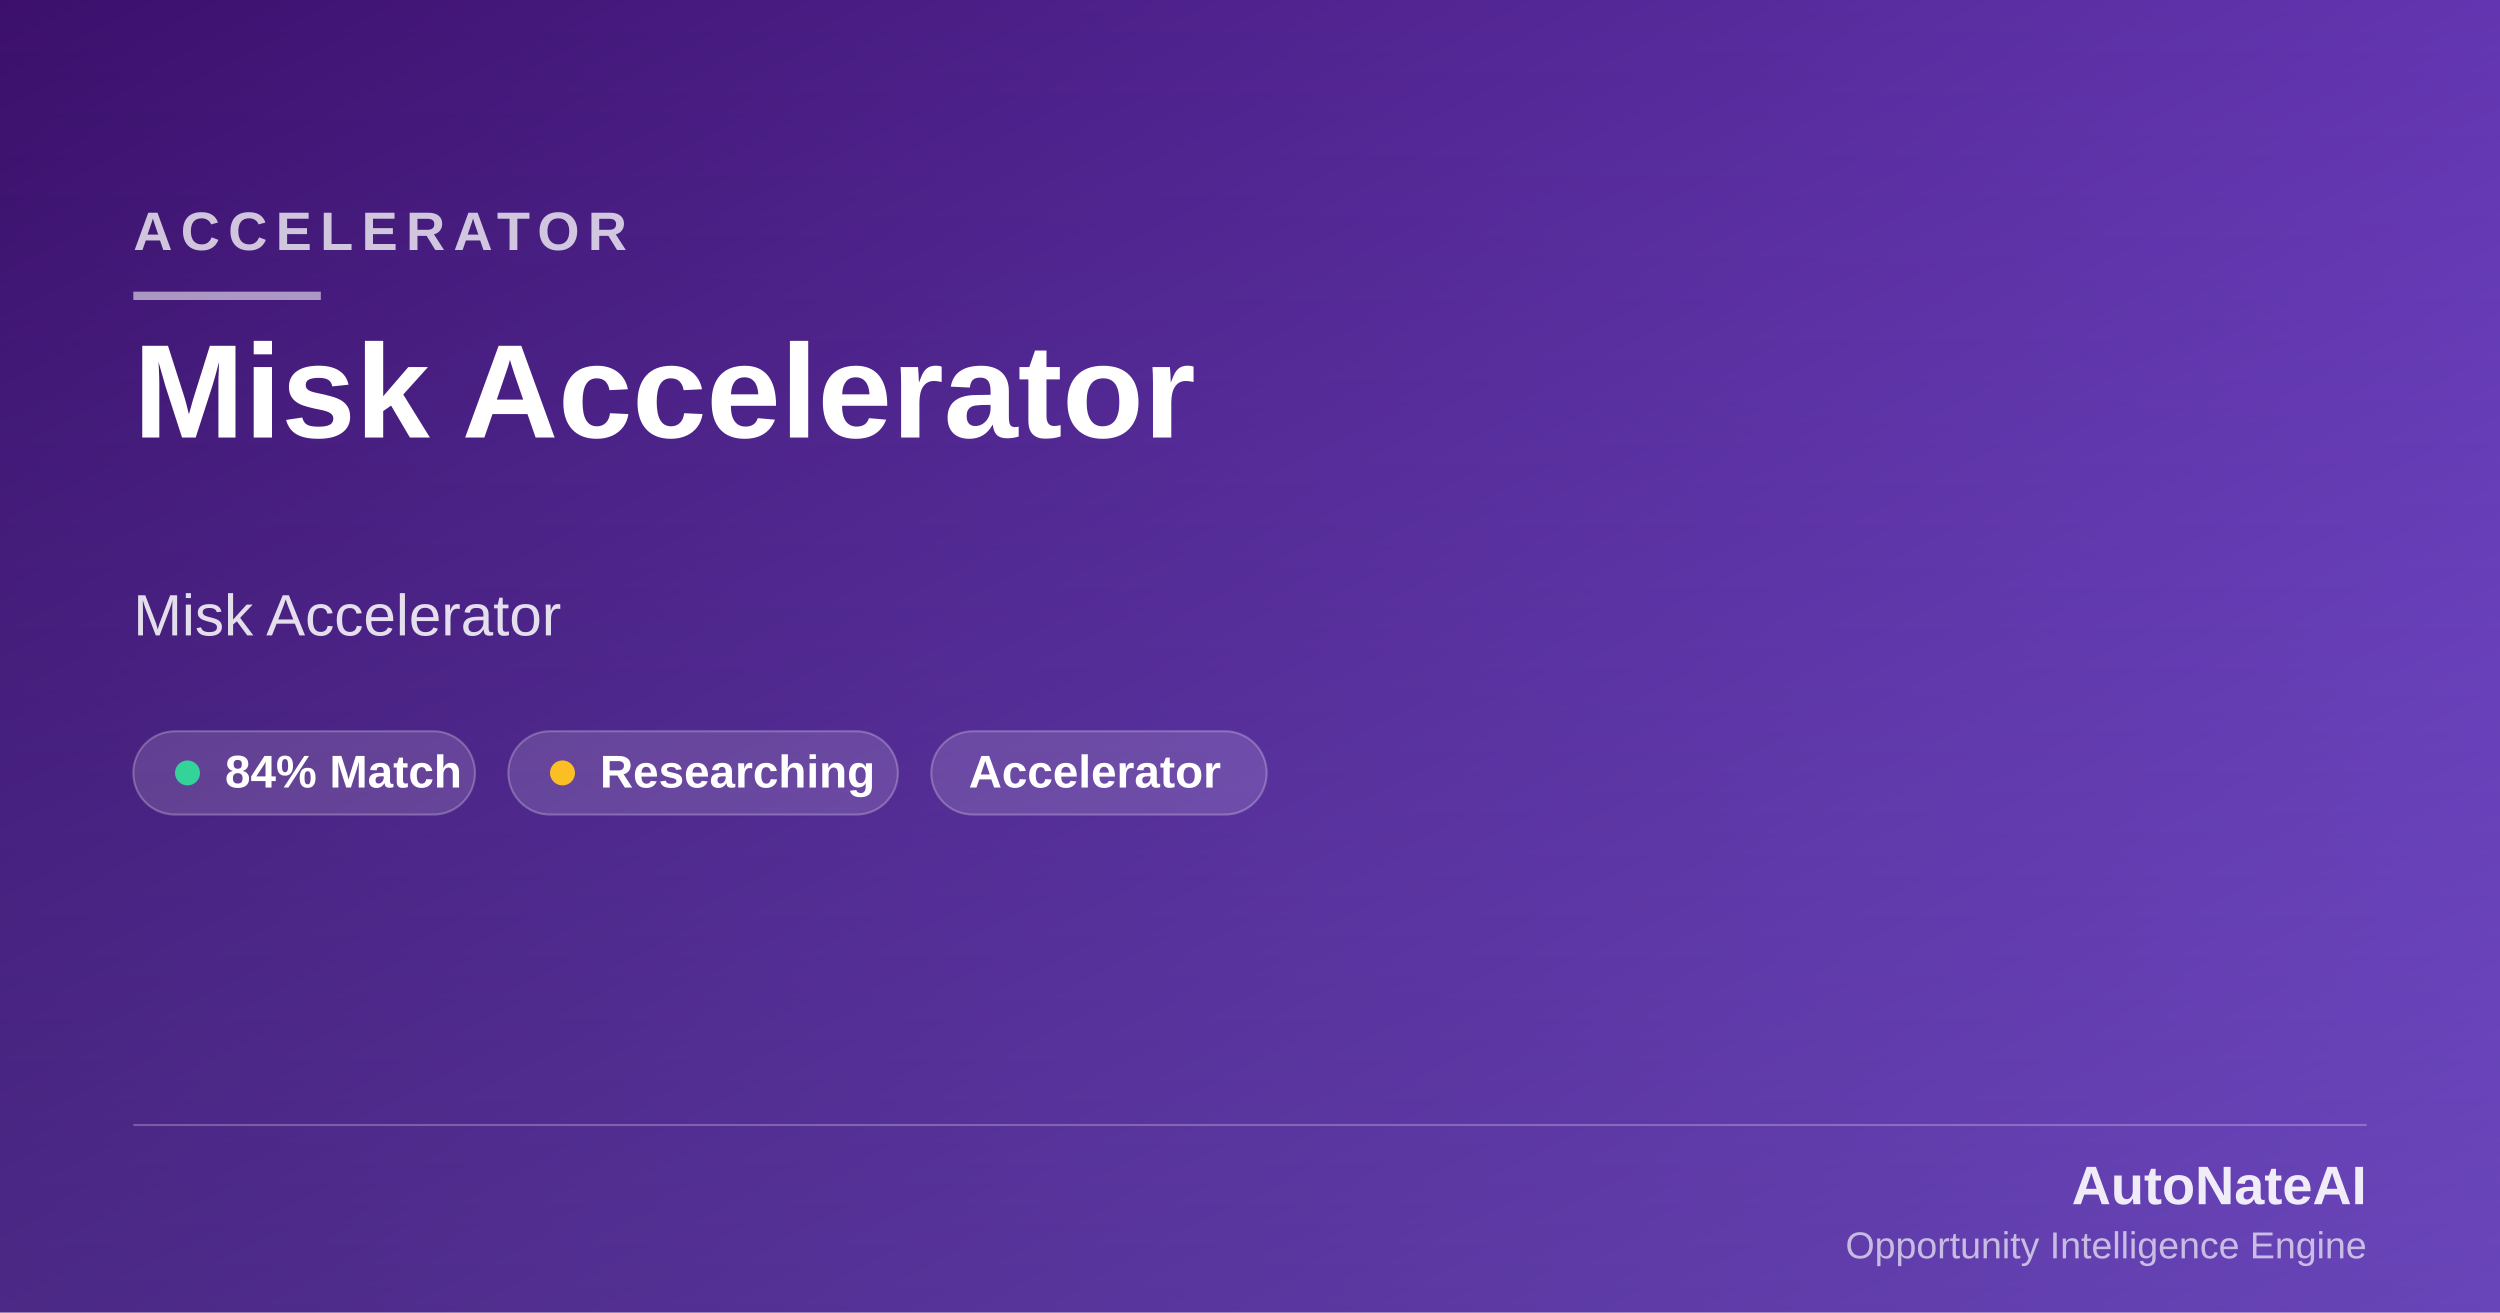
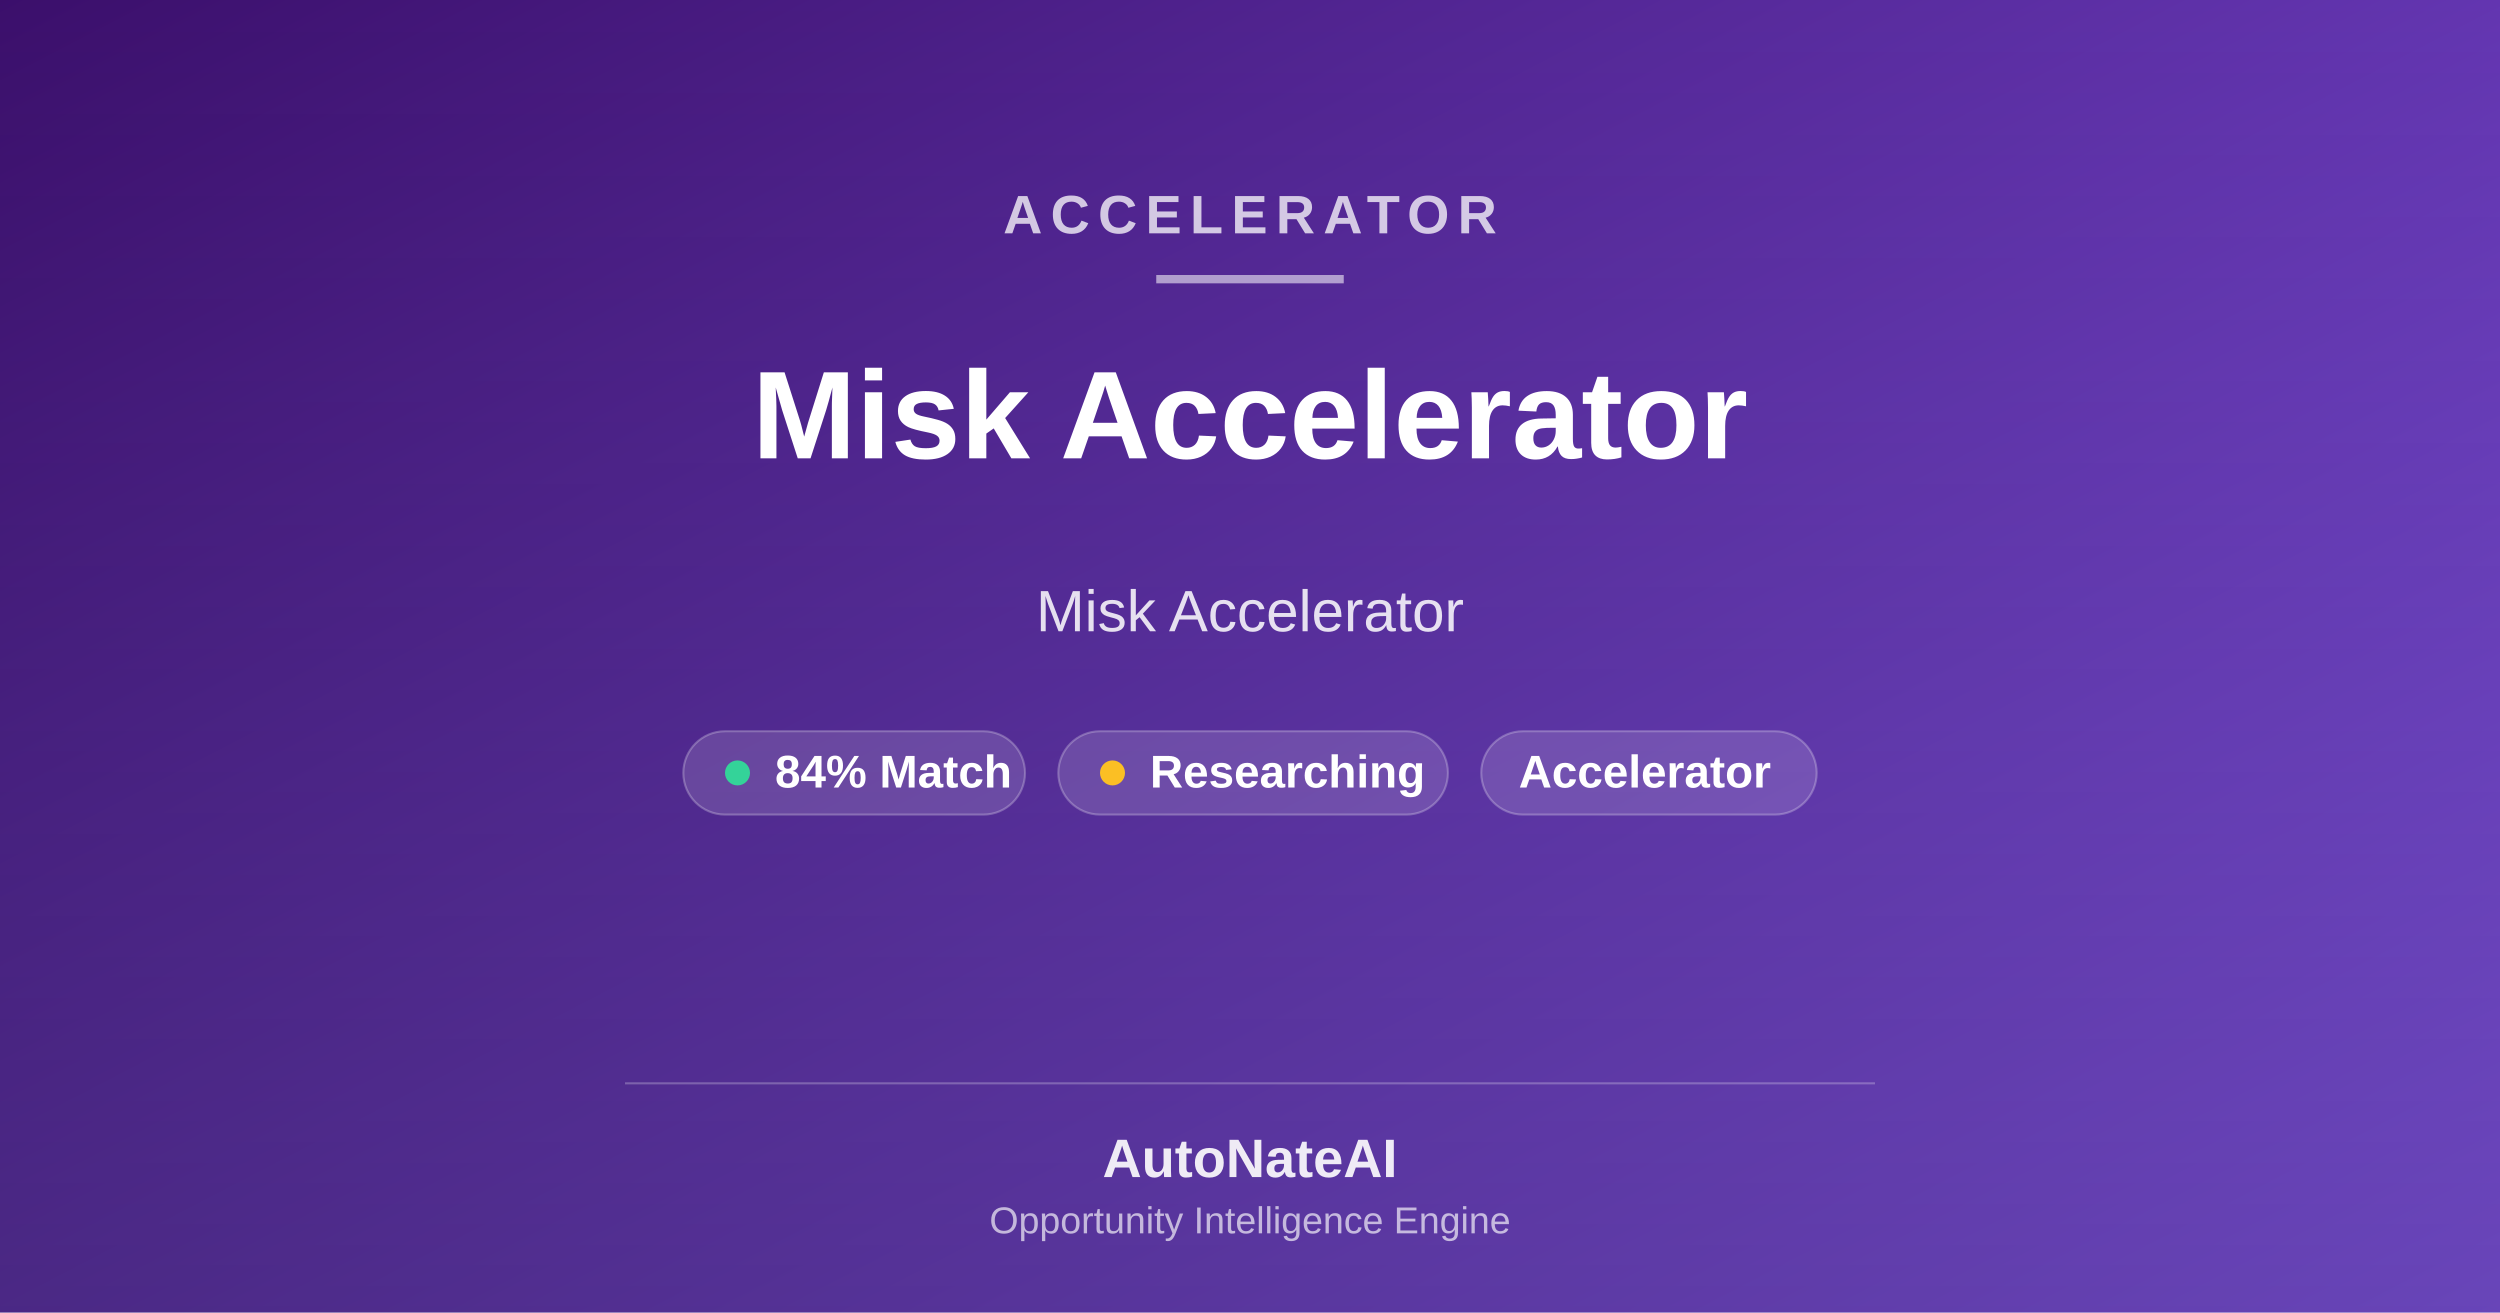
- <svg xmlns="http://www.w3.org/2000/svg" viewBox="0 0 1200 630">
+ <svg xmlns="http://www.w3.org/2000/svg" viewBox="0 0 1200 630" preserveAspectRatio="xMidYMid meet">
  <defs>
    <linearGradient id="grad-misk-accelerator-opp" x1="0%" y1="0%" x2="100%" y2="100%">
      <stop offset="0%" stop-color="#3B0F6B" />
      <stop offset="100%" stop-color="#8B5CF6" />
    </linearGradient>
    <linearGradient id="grad-misk-accelerator-opp-fade" x1="0%" y1="0%" x2="0%" y2="100%">
      <stop offset="0%" stop-color="#000000" stop-opacity="0" />
      <stop offset="100%" stop-color="#000000" stop-opacity="0.25" />
    </linearGradient>
  </defs>
  <rect width="1200" height="630" fill="url(#grad-misk-accelerator-opp)" />
  <rect width="1200" height="630" fill="url(#grad-misk-accelerator-opp-fade)" />
-   <text x="64" y="120" font-family="Arial, Helvetica, sans-serif" font-size="26" font-weight="700" letter-spacing="4" fill="rgba(255,255,255,0.75)">ACCELERATOR</text>
-   <rect x="64" y="140" width="90" height="4" fill="rgba(255,255,255,0.55)" />
-   <text x="64" y="210" font-family="Arial, Helvetica, sans-serif" font-size="64" font-weight="800" fill="#FFFFFF">Misk Accelerator</text>
-   <text x="64" y="305" font-family="Arial, Helvetica, sans-serif" font-size="28" font-weight="500" fill="rgba(255,255,255,0.85)">Misk Accelerator</text>
+   <text x="600" y="112" text-anchor="middle" font-family="Arial, Helvetica, sans-serif" font-size="26" font-weight="700" letter-spacing="4" fill="rgba(255,255,255,0.75)">ACCELERATOR</text>
+   <rect x="555" y="132" width="90" height="4" fill="rgba(255,255,255,0.55)" />
+   <text x="600" y="220" text-anchor="middle" font-family="Arial, Helvetica, sans-serif" font-size="60" font-weight="800" fill="#FFFFFF">Misk Accelerator</text>
+   <text x="600" y="303" text-anchor="middle" font-family="Arial, Helvetica, sans-serif" font-size="28" font-weight="500" fill="rgba(255,255,255,0.85)">Misk Accelerator</text>
  <g>
-     <rect x="64" y="351" width="164" height="40" rx="20" fill="rgba(255,255,255,0.14)" stroke="rgba(255,255,255,0.25)" />
-     <circle cx="90" cy="371" r="6" fill="#34D399" />
-     <text x="108" y="378" font-family="Arial, Helvetica, sans-serif" font-size="22" font-weight="600" fill="#FFFFFF">84% Match</text>
+     <rect x="328" y="351" width="164" height="40" rx="20" fill="rgba(255,255,255,0.14)" stroke="rgba(255,255,255,0.25)" />
+     <circle cx="354" cy="371" r="6" fill="#34D399" />
+     <text x="372" y="378" font-family="Arial, Helvetica, sans-serif" font-size="22" font-weight="600" fill="#FFFFFF">84% Match</text>
  </g>
  <g>
-     <rect x="244" y="351" width="187" height="40" rx="20" fill="rgba(255,255,255,0.14)" stroke="rgba(255,255,255,0.25)" />
-     <circle cx="270" cy="371" r="6" fill="#FBBF24" />
-     <text x="288" y="378" font-family="Arial, Helvetica, sans-serif" font-size="22" font-weight="600" fill="#FFFFFF">Researching</text>
+     <rect x="508" y="351" width="187" height="40" rx="20" fill="rgba(255,255,255,0.14)" stroke="rgba(255,255,255,0.25)" />
+     <circle cx="534" cy="371" r="6" fill="#FBBF24" />
+     <text x="552" y="378" font-family="Arial, Helvetica, sans-serif" font-size="22" font-weight="600" fill="#FFFFFF">Researching</text>
  </g>
  <g>
-     <rect x="447" y="351" width="161" height="40" rx="20" fill="rgba(255,255,255,0.14)" stroke="rgba(255,255,255,0.25)" />
-     <text x="465" y="378" font-family="Arial, Helvetica, sans-serif" font-size="22" font-weight="600" fill="#FFFFFF">Accelerator</text>
+     <rect x="711" y="351" width="161" height="40" rx="20" fill="rgba(255,255,255,0.14)" stroke="rgba(255,255,255,0.25)" />
+     <text x="729" y="378" font-family="Arial, Helvetica, sans-serif" font-size="22" font-weight="600" fill="#FFFFFF">Accelerator</text>
  </g>
-   <line x1="64" y1="540" x2="1136" y2="540" stroke="rgba(255,255,255,0.25)" />
-   <text x="1136" y="578" text-anchor="end" font-family="Arial, Helvetica, sans-serif" font-size="26" font-weight="800" fill="rgba(255,255,255,0.9)">AutoNateAI</text>
-   <text x="1136" y="604" text-anchor="end" font-family="Arial, Helvetica, sans-serif" font-size="18" font-weight="500" fill="rgba(255,255,255,0.65)">Opportunity Intelligence Engine</text>
+   <line x1="300" y1="520" x2="900" y2="520" stroke="rgba(255,255,255,0.25)" />
+   <text x="600" y="565" text-anchor="middle" font-family="Arial, Helvetica, sans-serif" font-size="26" font-weight="800" fill="rgba(255,255,255,0.9)">AutoNateAI</text>
+   <text x="600" y="592" text-anchor="middle" font-family="Arial, Helvetica, sans-serif" font-size="18" font-weight="500" fill="rgba(255,255,255,0.65)">Opportunity Intelligence Engine</text>
</svg>
